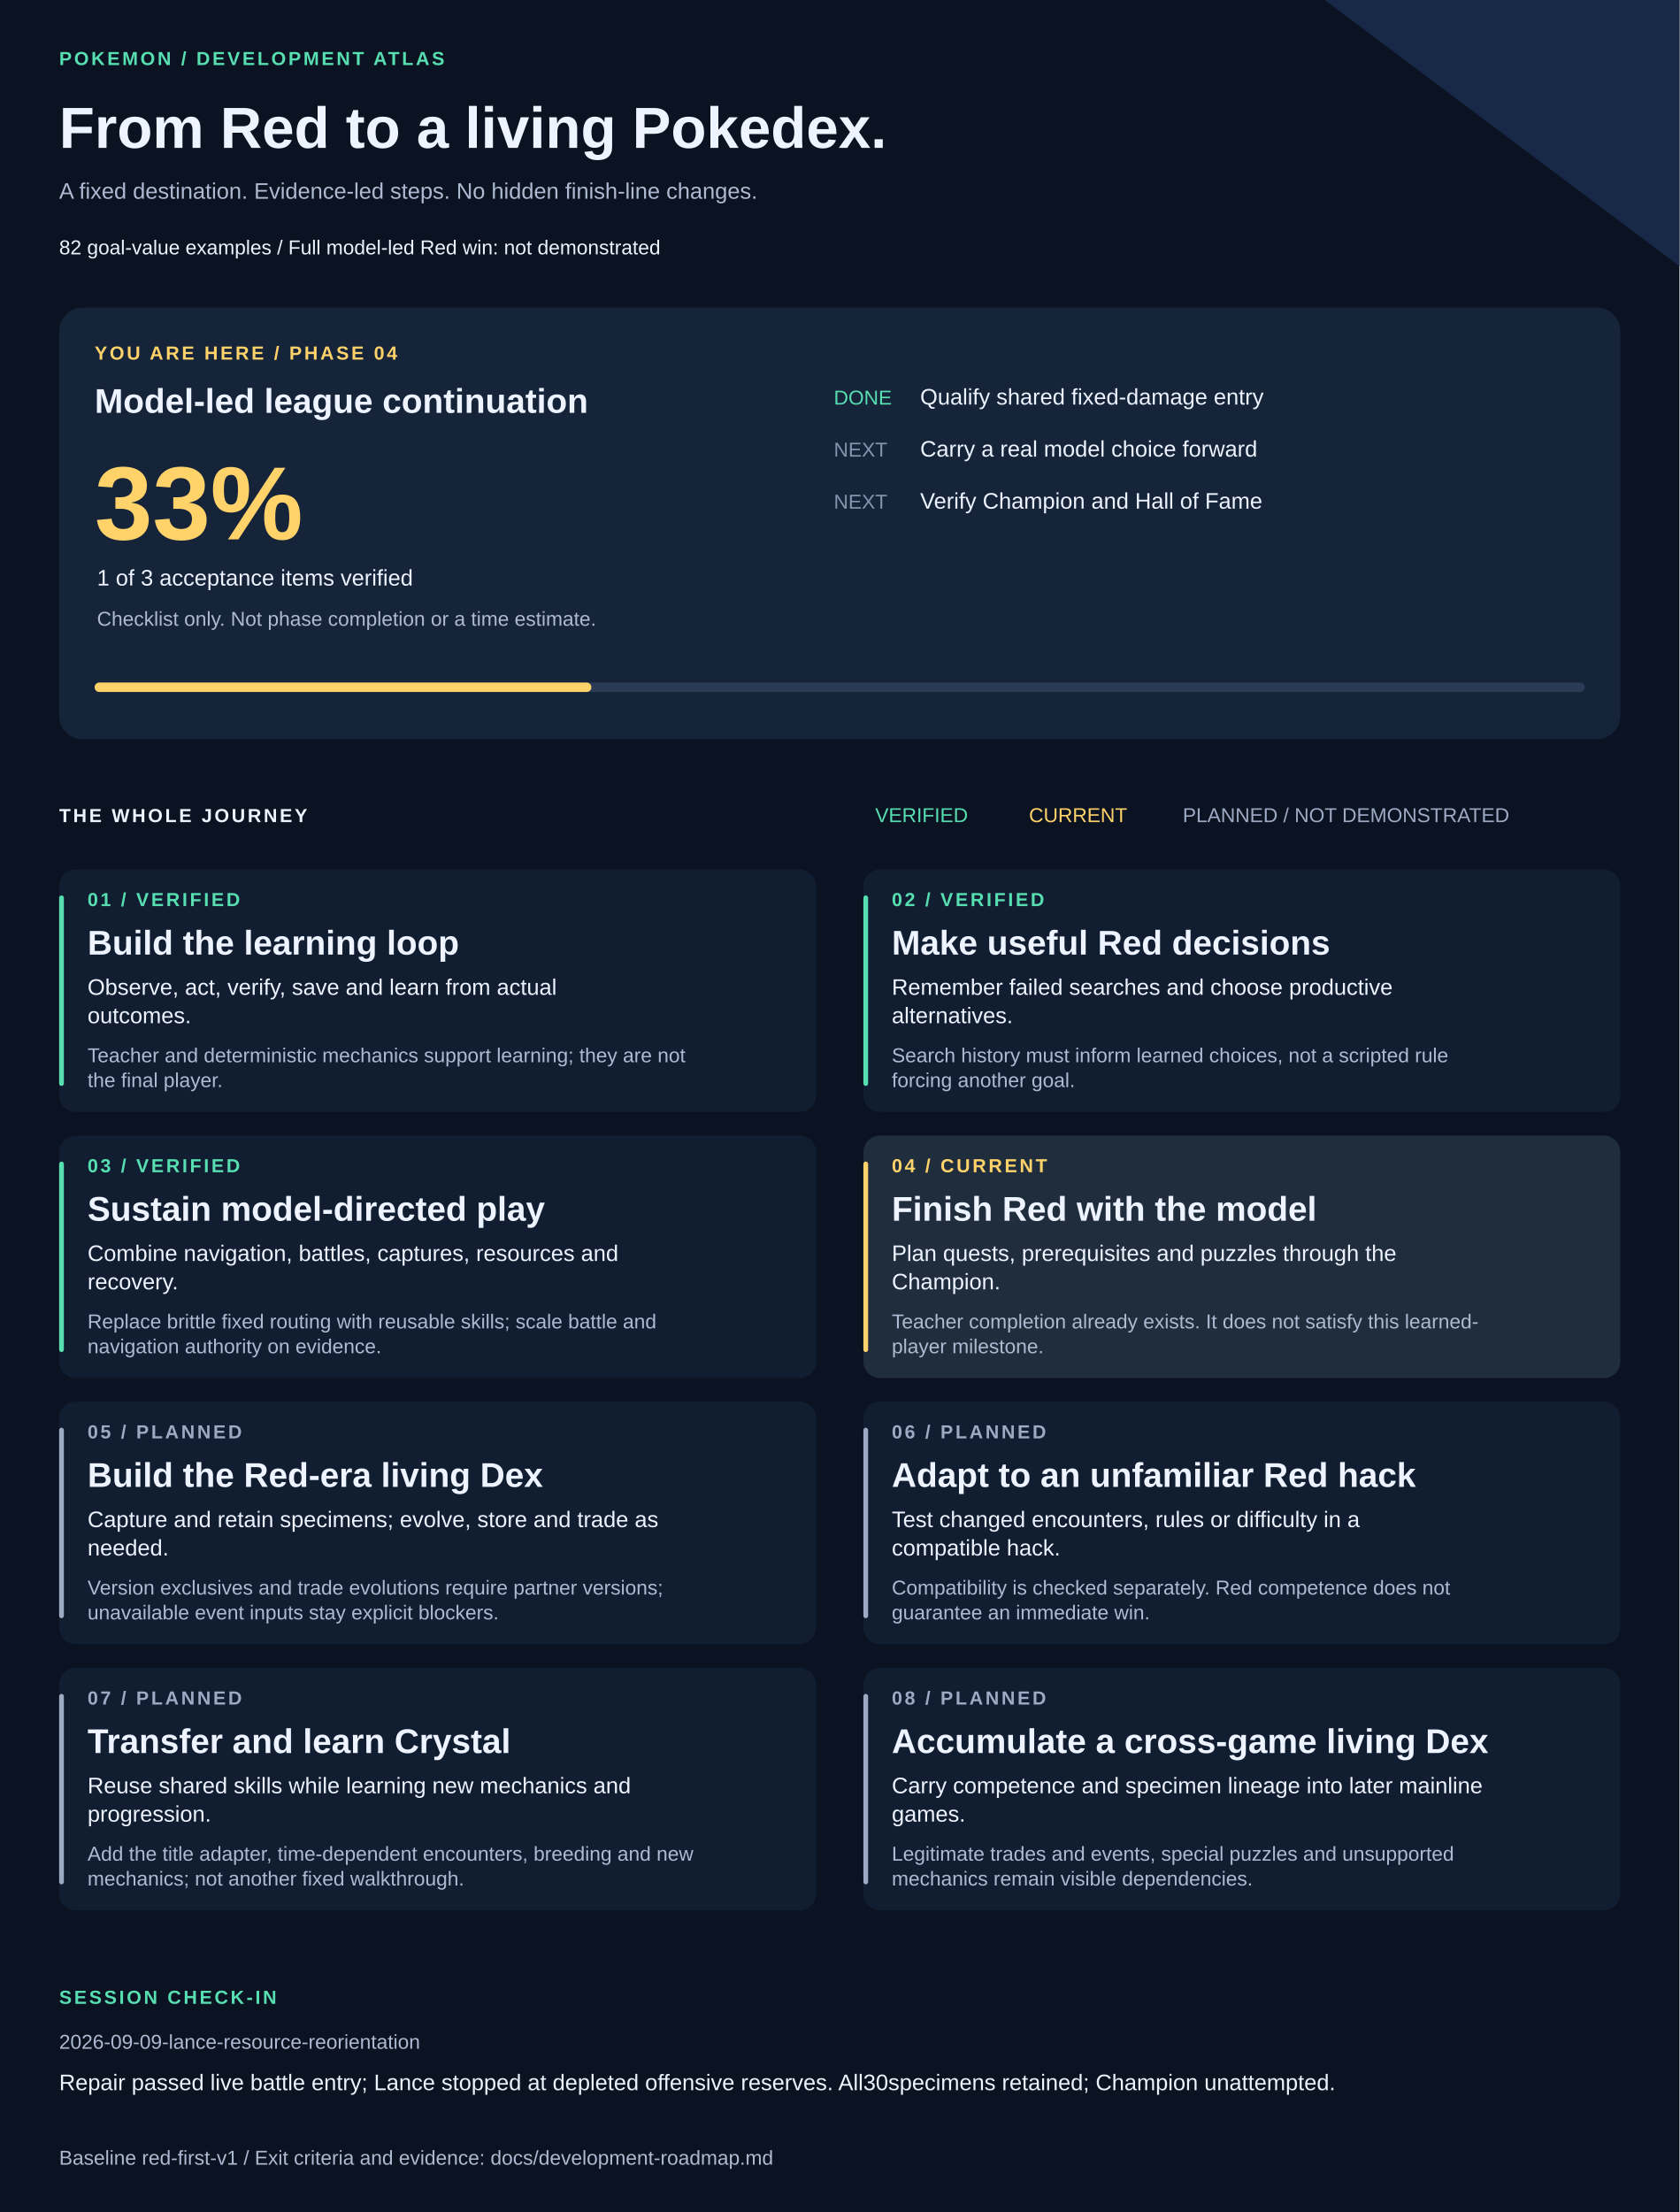
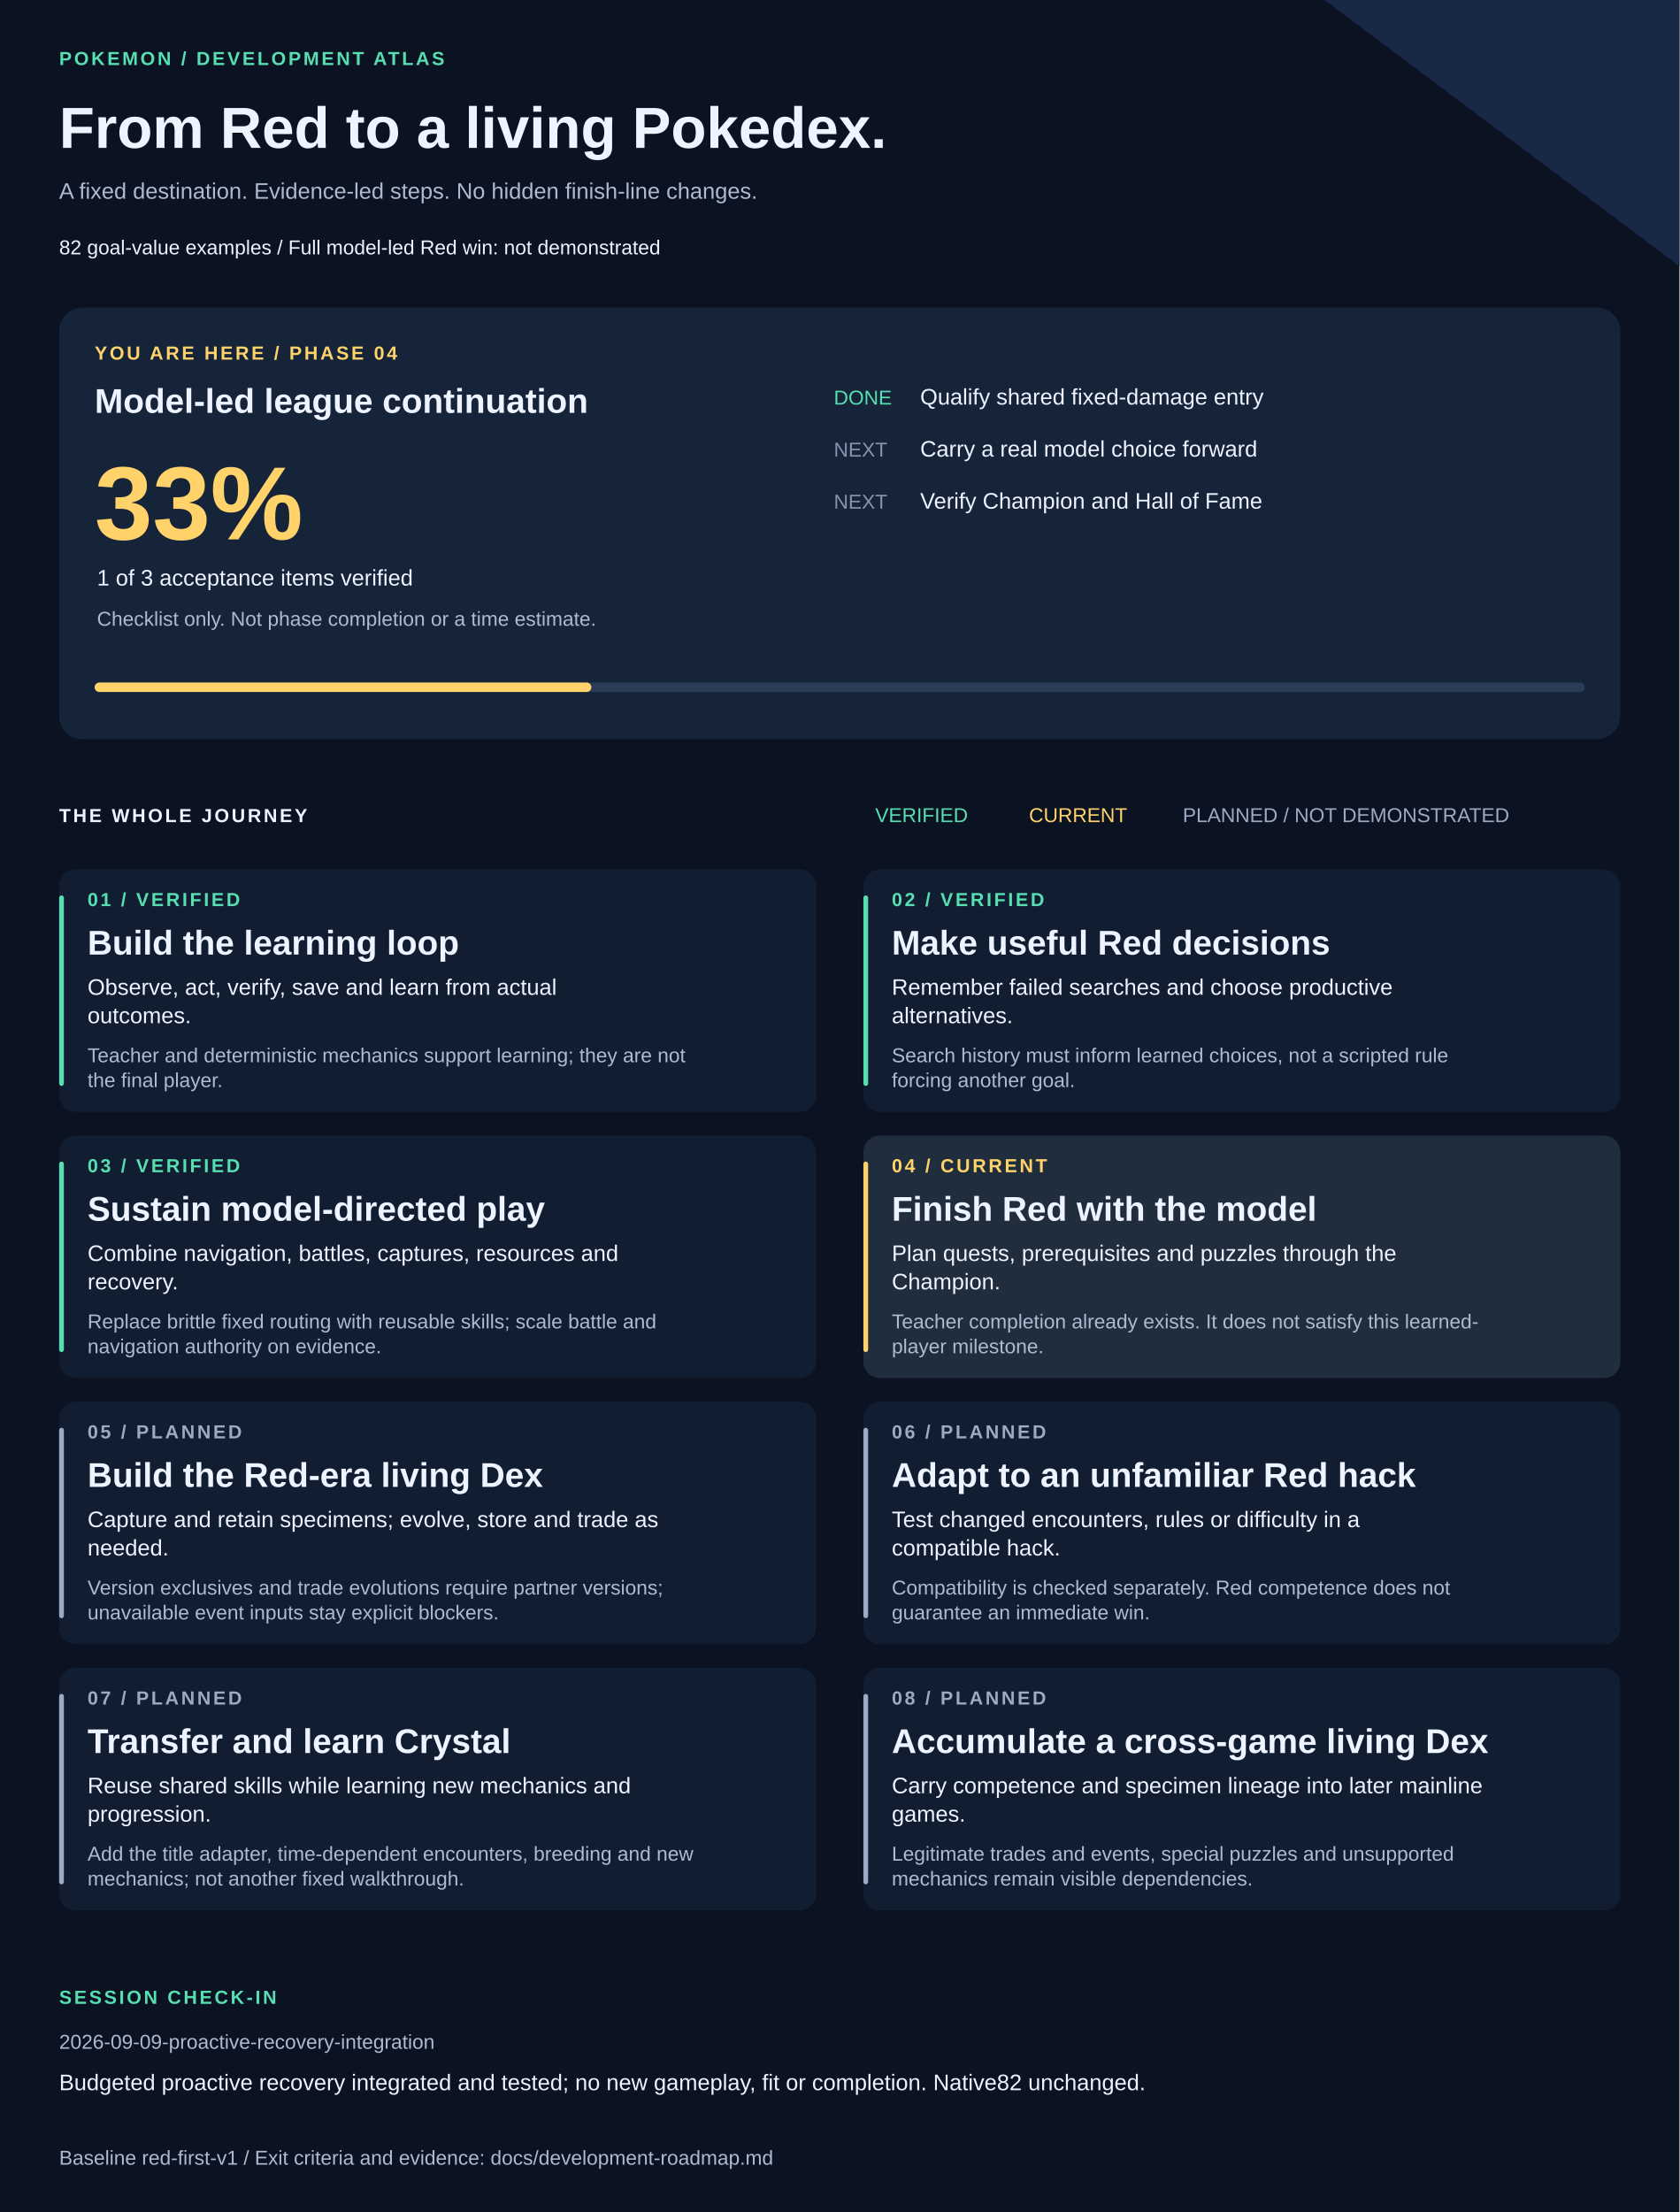
<svg xmlns="http://www.w3.org/2000/svg" width="1420" height="1870" viewBox="0 0 1420 1870" role="img" aria-labelledby="title description">
  <style>text{font-family:Arial,Helvetica,sans-serif;fill:#edf3ff}.muted{fill:#adbad1}.eyebrow{font-size:16px;letter-spacing:2px;font-weight:bold}.heading{font-size:29px;font-weight:bold}.body{font-size:19px}.small{font-size:17px}</style>
  <rect width="1420" height="1870" fill="#0b1221" />
  <path d="M1120 0H1420V225Z" fill="#172947" />
  <text x="50" y="55" class="eyebrow" style="fill:#57dfb1">POKEMON / DEVELOPMENT ATLAS</text>
  <text x="50" y="125" style="font-size:49px;font-weight:bold">From Red to a living Pokedex.</text>
  <text x="50" y="168" class="body muted">A fixed destination. Evidence-led steps. No hidden finish-line changes.</text>
  <text x="50" y="215" class="small">82 goal-value examples  /  Full model-led Red win: not demonstrated</text>
  <rect x="50" y="260" width="1320" height="365" rx="20" fill="#16243a" />
  <text x="80" y="304" class="eyebrow" style="fill:#ffd36a">YOU ARE HERE / PHASE 04</text>
  <text x="80" y="349" class="heading">Model-led league continuation</text>
  <text x="80" y="456" style="font-size:88px;font-weight:bold;fill:#ffd36a">33%</text>
  <text x="82" y="495" class="body">1 of 3 acceptance items verified</text>
  <text x="82" y="529" class="small muted">Checklist only. Not phase completion or a time estimate.</text>
  <text x="705" y="342" class="small" style="fill:#57dfb1">DONE</text>
  <text x="778" y="342" class="body">Qualify shared fixed-damage entry</text>
  <text x="705" y="386" class="small" style="fill:#8594ad">NEXT</text>
  <text x="778" y="386" class="body">Carry a real model choice forward</text>
  <text x="705" y="430" class="small" style="fill:#8594ad">NEXT</text>
  <text x="778" y="430" class="body">Verify Champion and Hall of Fame</text>
  <rect x="80" y="577" width="1260" height="8" rx="4" fill="#293b55" />
  <rect x="80" y="577" width="420" height="8" rx="4" fill="#ffd36a" />
  <text x="50" y="695" class="eyebrow">THE WHOLE JOURNEY</text>
  <text x="740" y="695" class="small" style="fill:#57dfb1">VERIFIED</text>
  <text x="870" y="695" class="small" style="fill:#ffd36a">CURRENT</text>
  <text x="1000" y="695" class="small" style="fill:#9daac4">PLANNED / NOT DEMONSTRATED</text>
  <rect x="50" y="735" width="640" height="205" rx="14" fill="#111e31" />
  <rect x="50" y="757" width="4" height="161" rx="2" fill="#57dfb1" />
  <text x="74" y="766" class="eyebrow" style="fill:#57dfb1">01 / VERIFIED</text>
  <text x="74" y="807" class="heading">Build the learning loop</text>
  <text x="74" y="841" class="body">Observe, act, verify, save and learn from actual</text>
  <text x="74" y="865" class="body">outcomes.</text>
  <text x="74" y="898" class="small muted">Teacher and deterministic mechanics support learning; they are not</text>
  <text x="74" y="919" class="small muted">the final player.</text>
  <rect x="730" y="735" width="640" height="205" rx="14" fill="#111e31" />
  <rect x="730" y="757" width="4" height="161" rx="2" fill="#57dfb1" />
  <text x="754" y="766" class="eyebrow" style="fill:#57dfb1">02 / VERIFIED</text>
  <text x="754" y="807" class="heading">Make useful Red decisions</text>
  <text x="754" y="841" class="body">Remember failed searches and choose productive</text>
  <text x="754" y="865" class="body">alternatives.</text>
  <text x="754" y="898" class="small muted">Search history must inform learned choices, not a scripted rule</text>
  <text x="754" y="919" class="small muted">forcing another goal.</text>
  <rect x="50" y="960" width="640" height="205" rx="14" fill="#111e31" />
  <rect x="50" y="982" width="4" height="161" rx="2" fill="#57dfb1" />
  <text x="74" y="991" class="eyebrow" style="fill:#57dfb1">03 / VERIFIED</text>
  <text x="74" y="1032" class="heading">Sustain model-directed play</text>
  <text x="74" y="1066" class="body">Combine navigation, battles, captures, resources and</text>
  <text x="74" y="1090" class="body">recovery.</text>
  <text x="74" y="1123" class="small muted">Replace brittle fixed routing with reusable skills; scale battle and</text>
  <text x="74" y="1144" class="small muted">navigation authority on evidence.</text>
  <rect x="730" y="960" width="640" height="205" rx="14" fill="#202d3d" />
  <rect x="730" y="982" width="4" height="161" rx="2" fill="#ffd36a" />
  <text x="754" y="991" class="eyebrow" style="fill:#ffd36a">04 / CURRENT</text>
  <text x="754" y="1032" class="heading">Finish Red with the model</text>
  <text x="754" y="1066" class="body">Plan quests, prerequisites and puzzles through the</text>
  <text x="754" y="1090" class="body">Champion.</text>
  <text x="754" y="1123" class="small muted">Teacher completion already exists. It does not satisfy this learned-</text>
  <text x="754" y="1144" class="small muted">player milestone.</text>
  <rect x="50" y="1185" width="640" height="205" rx="14" fill="#111e31" />
  <rect x="50" y="1207" width="4" height="161" rx="2" fill="#9daac4" />
  <text x="74" y="1216" class="eyebrow" style="fill:#9daac4">05 / PLANNED</text>
  <text x="74" y="1257" class="heading">Build the Red-era living Dex</text>
  <text x="74" y="1291" class="body">Capture and retain specimens; evolve, store and trade as</text>
  <text x="74" y="1315" class="body">needed.</text>
  <text x="74" y="1348" class="small muted">Version exclusives and trade evolutions require partner versions;</text>
  <text x="74" y="1369" class="small muted">unavailable event inputs stay explicit blockers.</text>
  <rect x="730" y="1185" width="640" height="205" rx="14" fill="#111e31" />
  <rect x="730" y="1207" width="4" height="161" rx="2" fill="#9daac4" />
  <text x="754" y="1216" class="eyebrow" style="fill:#9daac4">06 / PLANNED</text>
  <text x="754" y="1257" class="heading">Adapt to an unfamiliar Red hack</text>
  <text x="754" y="1291" class="body">Test changed encounters, rules or difficulty in a</text>
  <text x="754" y="1315" class="body">compatible hack.</text>
  <text x="754" y="1348" class="small muted">Compatibility is checked separately. Red competence does not</text>
  <text x="754" y="1369" class="small muted">guarantee an immediate win.</text>
  <rect x="50" y="1410" width="640" height="205" rx="14" fill="#111e31" />
  <rect x="50" y="1432" width="4" height="161" rx="2" fill="#9daac4" />
  <text x="74" y="1441" class="eyebrow" style="fill:#9daac4">07 / PLANNED</text>
  <text x="74" y="1482" class="heading">Transfer and learn Crystal</text>
  <text x="74" y="1516" class="body">Reuse shared skills while learning new mechanics and</text>
  <text x="74" y="1540" class="body">progression.</text>
  <text x="74" y="1573" class="small muted">Add the title adapter, time-dependent encounters, breeding and new</text>
  <text x="74" y="1594" class="small muted">mechanics; not another fixed walkthrough.</text>
  <rect x="730" y="1410" width="640" height="205" rx="14" fill="#111e31" />
  <rect x="730" y="1432" width="4" height="161" rx="2" fill="#9daac4" />
  <text x="754" y="1441" class="eyebrow" style="fill:#9daac4">08 / PLANNED</text>
  <text x="754" y="1482" class="heading">Accumulate a cross-game living Dex</text>
  <text x="754" y="1516" class="body">Carry competence and specimen lineage into later mainline</text>
  <text x="754" y="1540" class="body">games.</text>
  <text x="754" y="1573" class="small muted">Legitimate trades and events, special puzzles and unsupported</text>
  <text x="754" y="1594" class="small muted">mechanics remain visible dependencies.</text>
  <text x="50" y="1694" class="eyebrow" style="fill:#57dfb1">SESSION CHECK-IN</text>
-   <text x="50" y="1732" class="small muted">2026-09-09-lance-resource-reorientation</text>
-   <text x="50" y="1767" class="body">Repair passed live battle entry; Lance stopped at depleted offensive reserves. All30specimens retained; Champion unattempted.</text>
+   <text x="50" y="1732" class="small muted">2026-09-09-proactive-recovery-integration</text>
+   <text x="50" y="1767" class="body">Budgeted proactive recovery integrated and tested; no new gameplay, fit or completion. Native82 unchanged.</text>
  <text x="50" y="1830" class="small muted">Baseline red-first-v1 / Exit criteria and evidence: docs/development-roadmap.md</text>
</svg>
